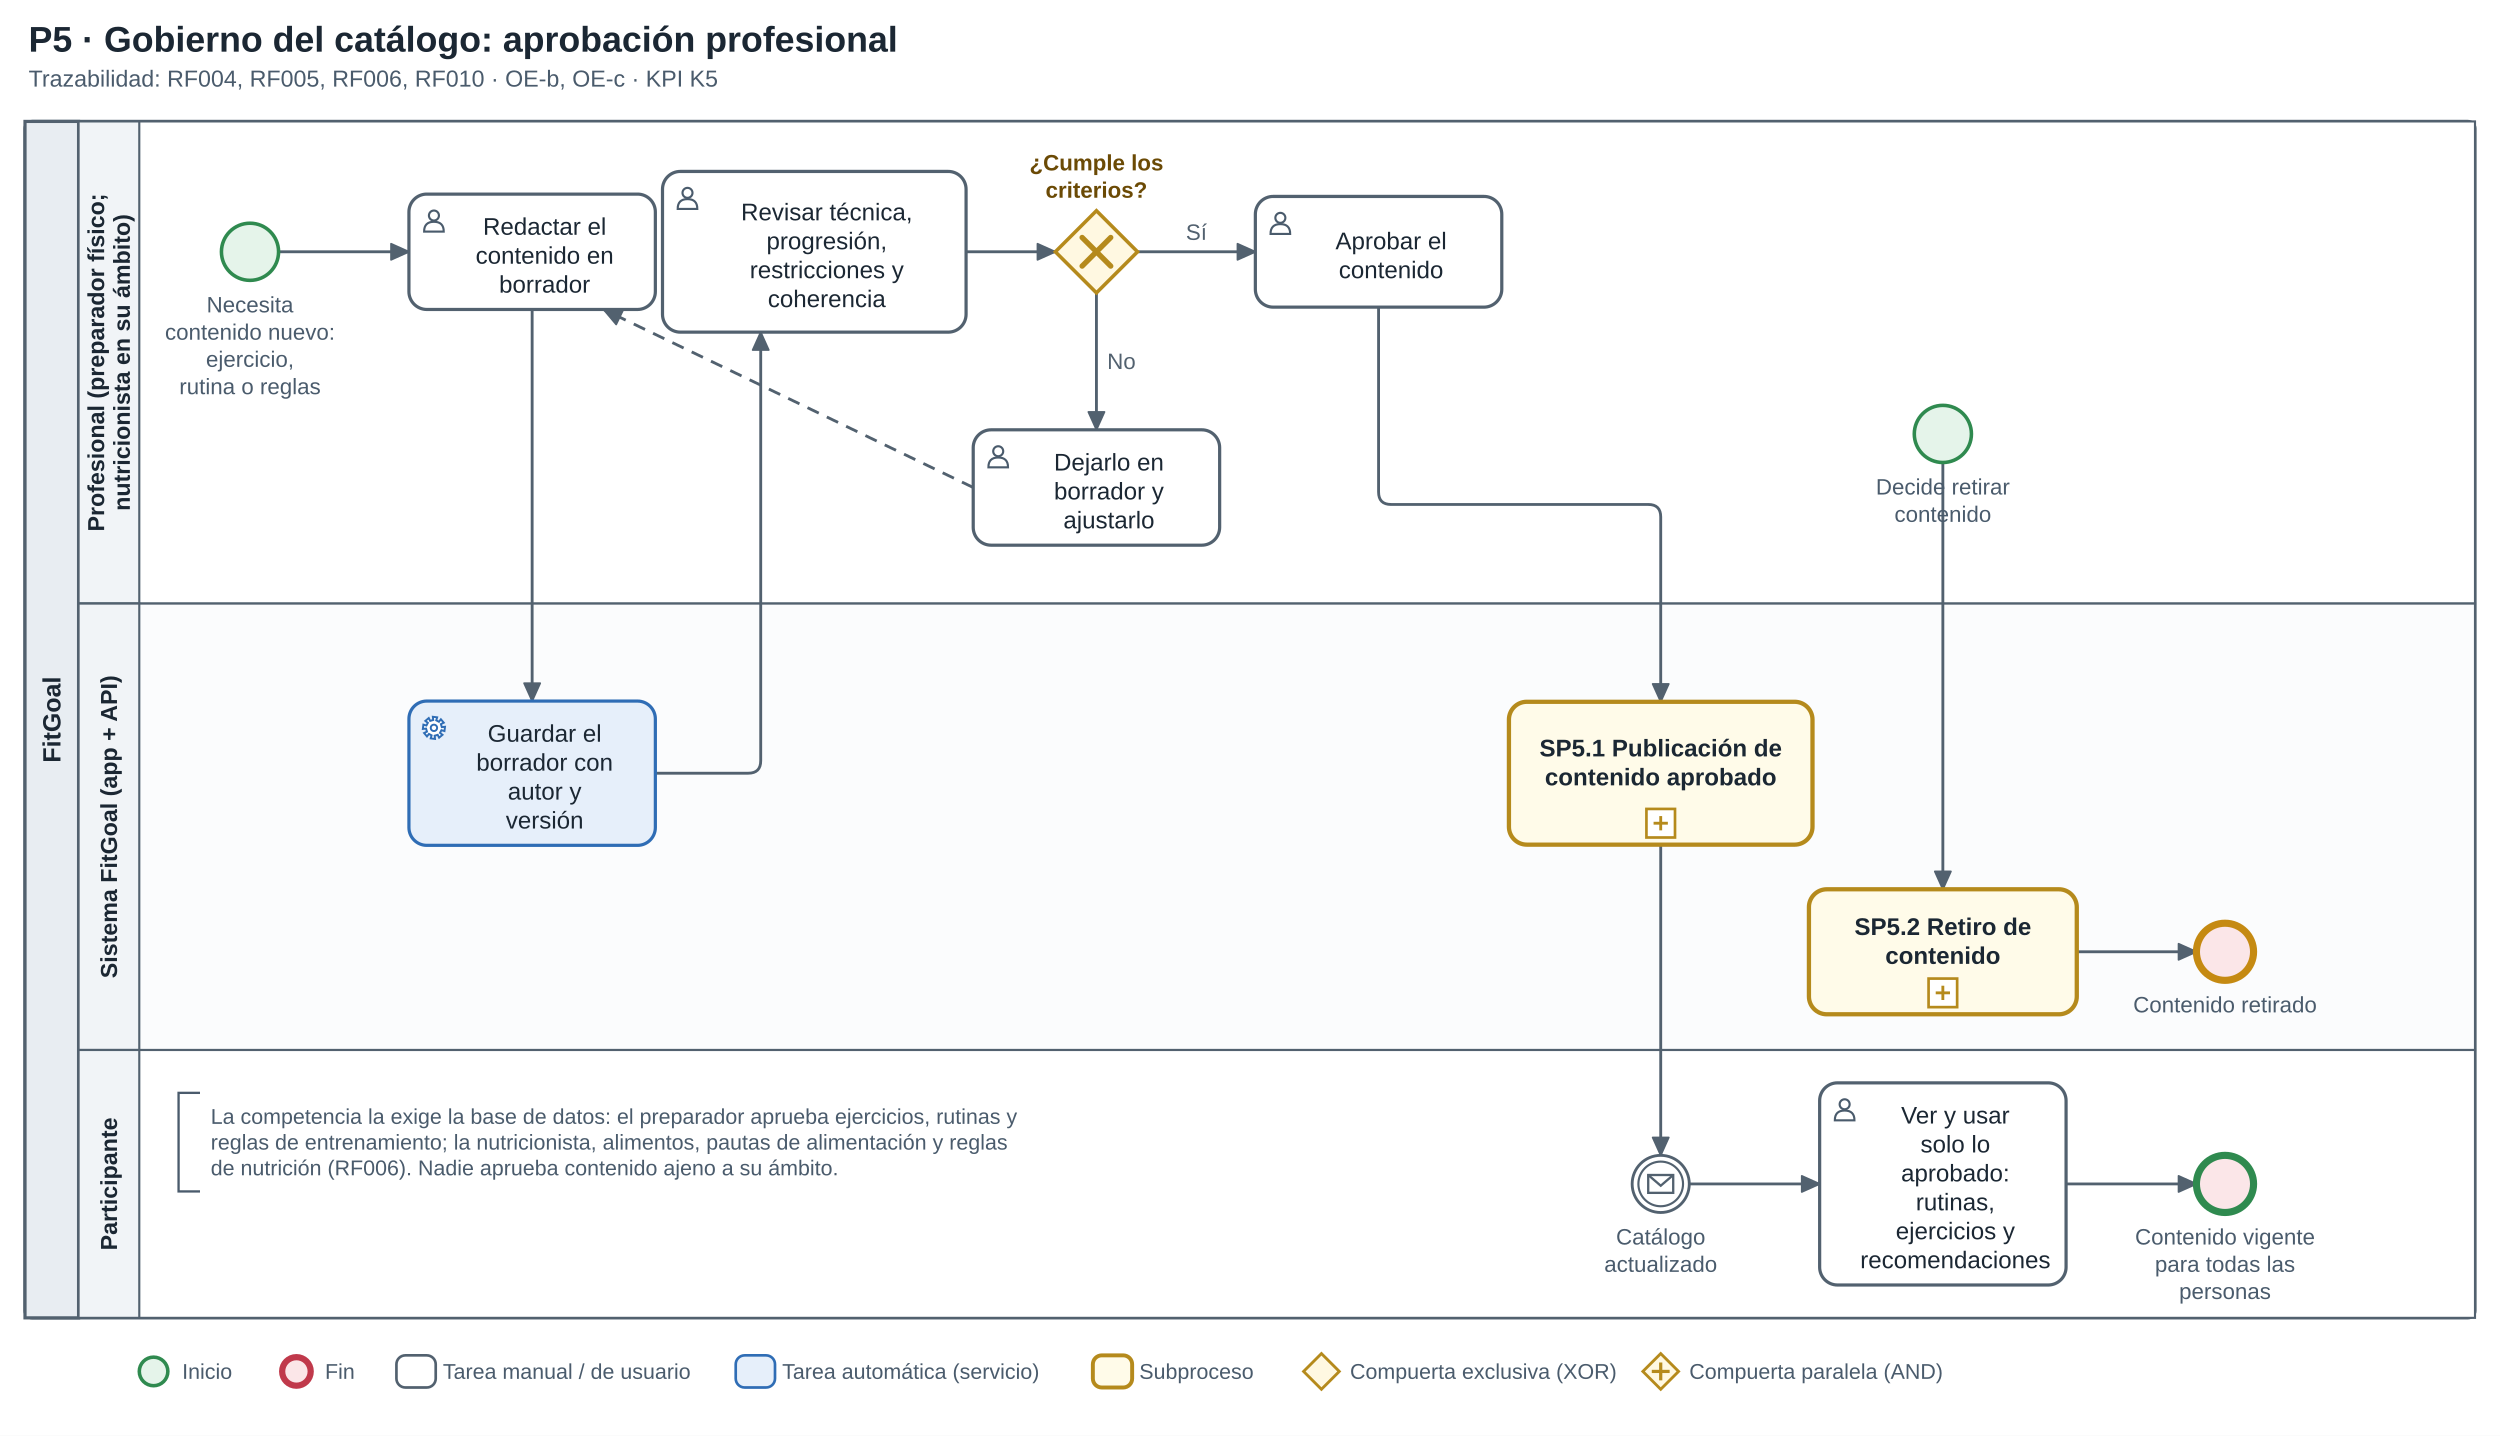
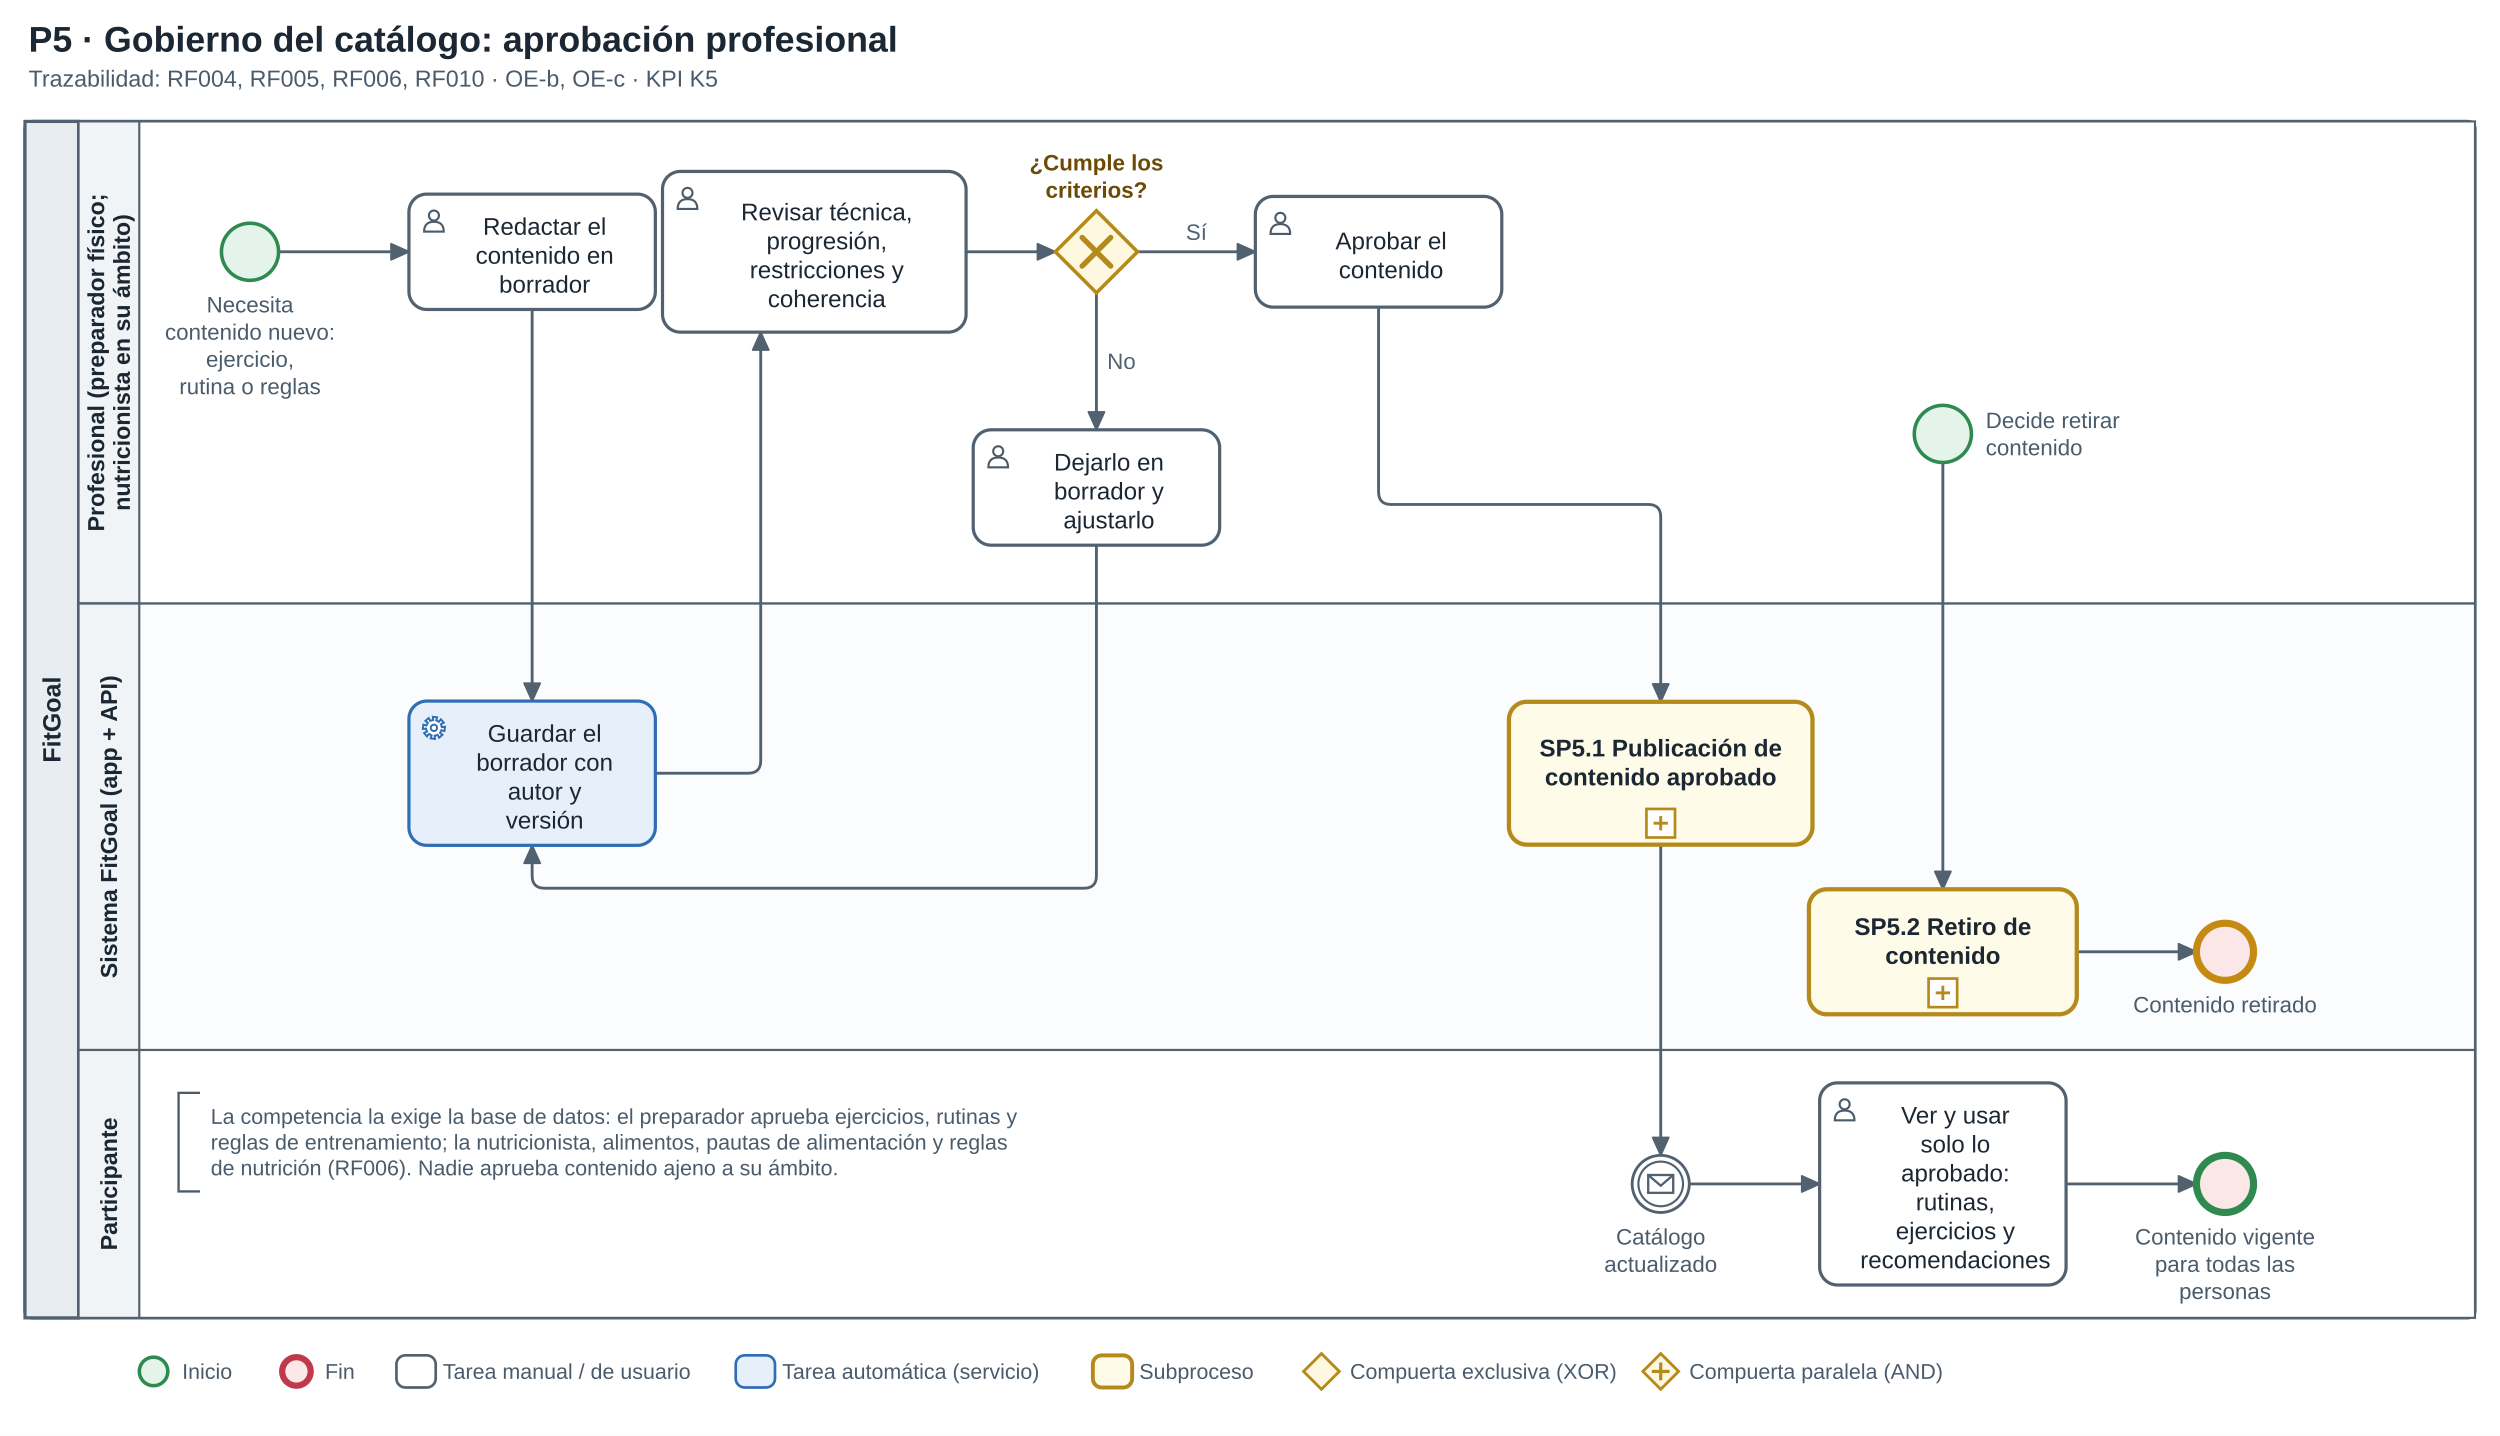
<svg xmlns="http://www.w3.org/2000/svg" width="1400" height="804" viewBox="0 0 1400 804" font-family="'Segoe UI', Arial, Helvetica, sans-serif" role="img">
  <defs>
    <marker id="m-fill-52616f" viewBox="0 0 12 12" refX="11" refY="6" markerWidth="12" markerHeight="12" markerUnits="userSpaceOnUse" orient="auto">
      <path d="M1,1.5 L11,6 L1,10.5 Z" fill="#52616f" stroke="#52616f" stroke-linejoin="round" />
    </marker>
  </defs>
  <rect width="1400" height="804" fill="#ffffff" />
  <rect x="14" y="68" width="1372" height="670" rx="4" ry="4" fill="#fff" stroke="#52616f" stroke-width="1.8" />
  <rect x="14" y="68" width="30" height="670" rx="0" ry="0" fill="#e8edf2" stroke="#52616f" stroke-width="1.8" />
  <g transform="translate(29,403) rotate(-90)">
    <text x="0" y="0.0" text-anchor="middle" dominant-baseline="central" font-size="14" font-weight="700" fill="#1b2733">FitGoal</text>
  </g>
  <rect x="44" y="68" width="1342" height="270" rx="0" ry="0" fill="#ffffff" stroke="#52616f" stroke-width="1.2" />
  <rect x="44" y="68" width="34" height="270" rx="0" ry="0" fill="#f1f4f7" stroke="#52616f" stroke-width="1.2" />
  <g transform="translate(61,203) rotate(-90)">
    <text x="0" y="-7.2" text-anchor="middle" dominant-baseline="central" font-size="13" font-weight="700" fill="#1b2733">Profesional (preparador físico;</text>
    <text x="0" y="7.2" text-anchor="middle" dominant-baseline="central" font-size="13" font-weight="700" fill="#1b2733">nutricionista en su ámbito)</text>
  </g>
  <rect x="44" y="338" width="1342" height="250" rx="0" ry="0" fill="#fbfcfd" stroke="#52616f" stroke-width="1.2" />
  <rect x="44" y="338" width="34" height="250" rx="0" ry="0" fill="#f1f4f7" stroke="#52616f" stroke-width="1.2" />
  <g transform="translate(61,463) rotate(-90)">
    <text x="0" y="0.0" text-anchor="middle" dominant-baseline="central" font-size="13" font-weight="700" fill="#1b2733">Sistema FitGoal (app + API)</text>
  </g>
  <rect x="44" y="588" width="1342" height="150" rx="0" ry="0" fill="#ffffff" stroke="#52616f" stroke-width="1.2" />
  <rect x="44" y="588" width="34" height="150" rx="0" ry="0" fill="#f1f4f7" stroke="#52616f" stroke-width="1.2" />
  <g transform="translate(61,663) rotate(-90)">
    <text x="0" y="0.0" text-anchor="middle" dominant-baseline="central" font-size="13" font-weight="700" fill="#1b2733">Participante</text>
  </g>
  <path d="M156,141 L229,141" fill="none" stroke="#52616f" stroke-width="1.6" stroke-linejoin="round" marker-end="url(#m-fill-52616f)" />
  <path d="M298,173.3 L298,392.6" fill="none" stroke="#52616f" stroke-width="1.6" stroke-linejoin="round" marker-end="url(#m-fill-52616f)" />
  <path d="M367,433 L419.0,433.0 Q426,433 426.0,426.0 L426,186" fill="none" stroke="#52616f" stroke-width="1.6" stroke-linejoin="round" marker-end="url(#m-fill-52616f)" />
  <path d="M541,141 L591,141" fill="none" stroke="#52616f" stroke-width="1.6" stroke-linejoin="round" marker-end="url(#m-fill-52616f)" />
  <path d="M637,141 L703,141" fill="none" stroke="#52616f" stroke-width="1.6" stroke-linejoin="round" marker-end="url(#m-fill-52616f)" />
  <path d="M614,164 L614,240.7" fill="none" stroke="#52616f" stroke-width="1.6" stroke-linejoin="round" marker-end="url(#m-fill-52616f)" />
-   <path d="M545,273 L338,173.3" fill="none" stroke="#52616f" stroke-width="1.6" stroke-linejoin="round" stroke-dasharray="7 5" marker-end="url(#m-fill-52616f)" />
+   <path d="M614,305.3 L614.0,490.4 Q614,497.4 607.0,497.4 L305.0,497.4 Q298,497.4 298.0,490.4 L298,473.4" fill="none" stroke="#52616f" stroke-width="1.6" stroke-linejoin="round" marker-end="url(#m-fill-52616f)" />
  <path d="M772,172 L772.0,275.5 Q772,282.5 779.0,282.5 L923.0,282.5 Q930,282.5 930.0,289.5 L930,393" fill="none" stroke="#52616f" stroke-width="1.6" stroke-linejoin="round" marker-end="url(#m-fill-52616f)" />
  <path d="M930,473 L930,647" fill="none" stroke="#52616f" stroke-width="1.6" stroke-linejoin="round" marker-end="url(#m-fill-52616f)" />
  <path d="M946,663 L1019,663" fill="none" stroke="#52616f" stroke-width="1.6" stroke-linejoin="round" marker-end="url(#m-fill-52616f)" />
  <path d="M1157,663 L1230,663" fill="none" stroke="#52616f" stroke-width="1.6" stroke-linejoin="round" marker-end="url(#m-fill-52616f)" />
-   <path d="M1104,243 L1095.0,243.0 Q1088,243 1088.0,250.0 L1088,498" fill="none" stroke="#52616f" stroke-width="1.6" stroke-linejoin="round" marker-end="url(#m-fill-52616f)" />
+   <path d="M1088,259 L1088,498" fill="none" stroke="#52616f" stroke-width="1.6" stroke-linejoin="round" marker-end="url(#m-fill-52616f)" />
  <path d="M1163,533 L1230,533" fill="none" stroke="#52616f" stroke-width="1.6" stroke-linejoin="round" marker-end="url(#m-fill-52616f)" />
  <ellipse cx="140" cy="141" rx="16" ry="16" fill="#e5f4ea" stroke="#2f8a4f" stroke-width="2" />
  <text x="140" y="170.6" text-anchor="middle" dominant-baseline="central" font-size="12.5" font-weight="400" fill="#4a5b6c">Necesita</text>
  <text x="140" y="185.9" text-anchor="middle" dominant-baseline="central" font-size="12.5" font-weight="400" fill="#4a5b6c">contenido nuevo:</text>
  <text x="140" y="201.1" text-anchor="middle" dominant-baseline="central" font-size="12.5" font-weight="400" fill="#4a5b6c">ejercicio,</text>
  <text x="140" y="216.4" text-anchor="middle" dominant-baseline="central" font-size="12.5" font-weight="400" fill="#4a5b6c">rutina o reglas</text>
  <rect x="229" y="108.7" width="138" height="64.6" rx="10" ry="10" fill="#ffffff" stroke="#52616f" stroke-width="1.8" />
  <text x="305" y="126.8" text-anchor="middle" dominant-baseline="central" font-size="13.5" font-weight="400" fill="#1b2733">Redactar el</text>
  <text x="305" y="143.0" text-anchor="middle" dominant-baseline="central" font-size="13.5" font-weight="400" fill="#1b2733">contenido en</text>
  <text x="305" y="159.2" text-anchor="middle" dominant-baseline="central" font-size="13.5" font-weight="400" fill="#1b2733">borrador</text>
  <g fill="none" stroke="#4a5b6c" stroke-width="1.2">
    <circle cx="243" cy="120.7" r="2.8" />
    <path d="M237.5,129.7 Q237.5,124.2 243,124.2 Q248.5,124.2 248.5,129.7 Z" />
  </g>
  <rect x="229" y="392.6" width="138" height="80.8" rx="10" ry="10" fill="#e6effa" stroke="#2f6db5" stroke-width="1.8" />
  <text x="305" y="410.7" text-anchor="middle" dominant-baseline="central" font-size="13.5" font-weight="400" fill="#1b2733">Guardar el</text>
  <text x="305" y="426.9" text-anchor="middle" dominant-baseline="central" font-size="13.5" font-weight="400" fill="#1b2733">borrador con</text>
  <text x="305" y="443.1" text-anchor="middle" dominant-baseline="central" font-size="13.5" font-weight="400" fill="#1b2733">autor y</text>
  <text x="305" y="459.3" text-anchor="middle" dominant-baseline="central" font-size="13.5" font-weight="400" fill="#1b2733">versión</text>
  <path d="M249.2,407.0 L248.9,409.4 L247.2,408.9 L246.4,410.4 L247.8,411.5 L245.9,413.1 L245.1,411.5 L243.4,412.0 L243.6,413.8 L241.2,413.5 L241.7,411.8 L240.2,411.0 L239.1,412.4 L237.5,410.5 L239.1,409.7 L238.6,408.0 L236.8,408.2 L237.1,405.8 L238.8,406.3 L239.6,404.8 L238.2,403.7 L240.1,402.1 L240.9,403.7 L242.6,403.2 L242.4,401.4 L244.8,401.7 L244.3,403.4 L245.8,404.2 L246.9,402.8 L248.5,404.7 L246.9,405.5 L247.4,407.2 Z" fill="#fff" stroke="#2f6db5" stroke-width="1.1" />
  <circle cx="243" cy="407.6" r="1.8" fill="none" stroke="#2f6db5" stroke-width="1.1" />
  <rect x="371" y="96" width="170" height="90" rx="10" ry="10" fill="#ffffff" stroke="#52616f" stroke-width="1.8" />
  <text x="463" y="118.7" text-anchor="middle" dominant-baseline="central" font-size="13.5" font-weight="400" fill="#1b2733">Revisar técnica,</text>
  <text x="463" y="134.9" text-anchor="middle" dominant-baseline="central" font-size="13.5" font-weight="400" fill="#1b2733">progresión,</text>
  <text x="463" y="151.1" text-anchor="middle" dominant-baseline="central" font-size="13.5" font-weight="400" fill="#1b2733">restricciones y</text>
  <text x="463" y="167.3" text-anchor="middle" dominant-baseline="central" font-size="13.5" font-weight="400" fill="#1b2733">coherencia</text>
  <g fill="none" stroke="#4a5b6c" stroke-width="1.2">
    <circle cx="385" cy="108" r="2.8" />
    <path d="M379.5,117 Q379.5,111.5 385,111.5 Q390.5,111.5 390.5,117 Z" />
  </g>
  <path d="M614,118 L637,141 L614,164 L591,141 Z" fill="#fff8e1" stroke="#b58a1c" stroke-width="2" />
  <path d="M606,133 L622,149 M622,133 L606,149" stroke="#b58a1c" stroke-width="3" stroke-linecap="round" />
  <text x="614" y="91.1" text-anchor="middle" dominant-baseline="central" font-size="12.5" font-weight="600" fill="#6b4a05">¿Cumple los</text>
  <text x="614" y="106.4" text-anchor="middle" dominant-baseline="central" font-size="12.5" font-weight="600" fill="#6b4a05">criterios?</text>
  <rect x="545" y="240.7" width="138" height="64.6" rx="10" ry="10" fill="#ffffff" stroke="#52616f" stroke-width="1.8" />
  <text x="621" y="258.8" text-anchor="middle" dominant-baseline="central" font-size="13.5" font-weight="400" fill="#1b2733">Dejarlo en</text>
  <text x="621" y="275.0" text-anchor="middle" dominant-baseline="central" font-size="13.5" font-weight="400" fill="#1b2733">borrador y</text>
  <text x="621" y="291.2" text-anchor="middle" dominant-baseline="central" font-size="13.5" font-weight="400" fill="#1b2733">ajustarlo</text>
  <g fill="none" stroke="#4a5b6c" stroke-width="1.2">
    <circle cx="559" cy="252.7" r="2.8" />
    <path d="M553.5,261.7 Q553.5,256.2 559,256.2 Q564.5,256.2 564.5,261.7 Z" />
  </g>
  <rect x="703" y="110" width="138" height="62" rx="10" ry="10" fill="#ffffff" stroke="#52616f" stroke-width="1.8" />
  <text x="779" y="134.9" text-anchor="middle" dominant-baseline="central" font-size="13.5" font-weight="400" fill="#1b2733">Aprobar el</text>
  <text x="779" y="151.1" text-anchor="middle" dominant-baseline="central" font-size="13.5" font-weight="400" fill="#1b2733">contenido</text>
  <g fill="none" stroke="#4a5b6c" stroke-width="1.2">
    <circle cx="717" cy="122" r="2.8" />
    <path d="M711.5,131 Q711.5,125.5 717,125.5 Q722.5,125.5 722.5,131 Z" />
  </g>
  <rect x="845" y="393" width="170" height="80" rx="10" ry="10" fill="#fffbe9" stroke="#b58a1c" stroke-width="2.4" />
  <text x="930" y="418.9" text-anchor="middle" dominant-baseline="central" font-size="13.5" font-weight="600" fill="#1b2733">SP5.1 Publicación de</text>
  <text x="930" y="435.1" text-anchor="middle" dominant-baseline="central" font-size="13.5" font-weight="600" fill="#1b2733">contenido aprobado</text>
  <rect x="922" y="453" width="16" height="16" fill="#fff" stroke="#b58a1c" stroke-width="1.5" />
  <path d="M926,461 h8 M930,457 v8" stroke="#b58a1c" stroke-width="1.6" />
  <ellipse cx="930" cy="663" rx="16" ry="16" fill="#fff" stroke="#52616f" stroke-width="1.6" />
  <ellipse cx="930" cy="663" rx="12.5" ry="12.5" fill="none" stroke="#52616f" stroke-width="1.2" />
  <rect x="923" y="658" width="14" height="10" fill="none" stroke="#52616f" stroke-width="1.3" />
  <path d="M923,658 L930,664 L937,658" fill="none" stroke="#52616f" stroke-width="1.3" />
  <text x="930" y="692.6" text-anchor="middle" dominant-baseline="central" font-size="12.5" font-weight="400" fill="#4a5b6c">Catálogo</text>
  <text x="930" y="707.9" text-anchor="middle" dominant-baseline="central" font-size="12.5" font-weight="400" fill="#4a5b6c">actualizado</text>
  <rect x="1019" y="606.4" width="138" height="113.2" rx="10" ry="10" fill="#ffffff" stroke="#52616f" stroke-width="1.8" />
  <text x="1095" y="624.5" text-anchor="middle" dominant-baseline="central" font-size="13.5" font-weight="400" fill="#1b2733">Ver y usar</text>
  <text x="1095" y="640.7" text-anchor="middle" dominant-baseline="central" font-size="13.5" font-weight="400" fill="#1b2733">solo lo</text>
  <text x="1095" y="656.9" text-anchor="middle" dominant-baseline="central" font-size="13.5" font-weight="400" fill="#1b2733">aprobado:</text>
  <text x="1095" y="673.1" text-anchor="middle" dominant-baseline="central" font-size="13.5" font-weight="400" fill="#1b2733">rutinas,</text>
  <text x="1095" y="689.3" text-anchor="middle" dominant-baseline="central" font-size="13.5" font-weight="400" fill="#1b2733">ejercicios y</text>
  <text x="1095" y="705.5" text-anchor="middle" dominant-baseline="central" font-size="13.5" font-weight="400" fill="#1b2733">recomendaciones</text>
  <g fill="none" stroke="#4a5b6c" stroke-width="1.2">
    <circle cx="1033" cy="618.4" r="2.8" />
    <path d="M1027.5,627.4 Q1027.5,621.9 1033,621.9 Q1038.5,621.9 1038.5,627.4 Z" />
  </g>
  <ellipse cx="1246" cy="663" rx="16" ry="16" fill="#fbe6e8" stroke="#2f8a4f" stroke-width="4" />
  <text x="1246" y="692.6" text-anchor="middle" dominant-baseline="central" font-size="12.5" font-weight="400" fill="#4a5b6c">Contenido vigente</text>
  <text x="1246" y="707.9" text-anchor="middle" dominant-baseline="central" font-size="12.5" font-weight="400" fill="#4a5b6c">para todas las</text>
  <text x="1246" y="723.1" text-anchor="middle" dominant-baseline="central" font-size="12.5" font-weight="400" fill="#4a5b6c">personas</text>
  <ellipse cx="1088" cy="243" rx="16" ry="16" fill="#e5f4ea" stroke="#2f8a4f" stroke-width="2" />
-   <text x="1088" y="272.6" text-anchor="middle" dominant-baseline="central" font-size="12.5" font-weight="400" fill="#4a5b6c">Decide retirar</text>
-   <text x="1088" y="287.9" text-anchor="middle" dominant-baseline="central" font-size="12.5" font-weight="400" fill="#4a5b6c">contenido</text>
+   <text x="1112" y="235.4" text-anchor="start" dominant-baseline="central" font-size="12.5" font-weight="400" fill="#4a5b6c">Decide retirar</text>
+   <text x="1112" y="250.6" text-anchor="start" dominant-baseline="central" font-size="12.5" font-weight="400" fill="#4a5b6c">contenido</text>
  <rect x="1013" y="498" width="150" height="70" rx="10" ry="10" fill="#fffbe9" stroke="#b58a1c" stroke-width="2.4" />
  <text x="1088" y="518.9" text-anchor="middle" dominant-baseline="central" font-size="13.5" font-weight="600" fill="#1b2733">SP5.2 Retiro de</text>
  <text x="1088" y="535.1" text-anchor="middle" dominant-baseline="central" font-size="13.5" font-weight="600" fill="#1b2733">contenido</text>
  <rect x="1080" y="548" width="16" height="16" fill="#fff" stroke="#b58a1c" stroke-width="1.5" />
  <path d="M1084,556 h8 M1088,552 v8" stroke="#b58a1c" stroke-width="1.6" />
  <ellipse cx="1246" cy="533" rx="16" ry="16" fill="#fbe6e8" stroke="#c58a12" stroke-width="4" />
  <text x="1246" y="562.6" text-anchor="middle" dominant-baseline="central" font-size="12.5" font-weight="400" fill="#4a5b6c">Contenido retirado</text>
  <path d="M112,612 H100 V667.2 H112" fill="none" stroke="#4a5b6c" stroke-width="1.3" />
  <text x="118" y="625.2" text-anchor="start" dominant-baseline="central" font-size="12" font-weight="400" fill="#4a5b6c">La competencia la exige la base de datos: el preparador aprueba ejercicios, rutinas y</text>
  <text x="118" y="639.6" text-anchor="start" dominant-baseline="central" font-size="12" font-weight="400" fill="#4a5b6c">reglas de entrenamiento; la nutricionista, alimentos, pautas de alimentación y reglas</text>
  <text x="118" y="654.0" text-anchor="start" dominant-baseline="central" font-size="12" font-weight="400" fill="#4a5b6c">de nutrición (RF006). Nadie aprueba contenido ajeno a su ámbito.</text>
  <ellipse cx="86" cy="768" rx="8" ry="8" fill="#e5f4ea" stroke="#2f8a4f" stroke-width="2" />
  <text x="102" y="768.0" text-anchor="start" dominant-baseline="central" font-size="12" font-weight="400" fill="#4a5b6c">Inicio</text>
  <ellipse cx="166" cy="768" rx="8" ry="8" fill="#fbe6e8" stroke="#c0394b" stroke-width="3.5" />
  <text x="182" y="768.0" text-anchor="start" dominant-baseline="central" font-size="12" font-weight="400" fill="#4a5b6c">Fin</text>
  <rect x="222" y="759" width="22" height="18" rx="5" ry="5" fill="#fff" stroke="#52616f" stroke-width="1.5" />
  <text x="248" y="768.0" text-anchor="start" dominant-baseline="central" font-size="12" font-weight="400" fill="#4a5b6c">Tarea manual / de usuario</text>
  <rect x="412" y="759" width="22" height="18" rx="5" ry="5" fill="#e6effa" stroke="#2f6db5" stroke-width="1.5" />
  <text x="438" y="768.0" text-anchor="start" dominant-baseline="central" font-size="12" font-weight="400" fill="#4a5b6c">Tarea automática (servicio)</text>
  <rect x="612" y="759" width="22" height="18" rx="5" ry="5" fill="#fffbe9" stroke="#b58a1c" stroke-width="2.2" />
  <text x="638" y="768.0" text-anchor="start" dominant-baseline="central" font-size="12" font-weight="400" fill="#4a5b6c">Subproceso</text>
  <path d="M740,758 L750,768 L740,778 L730,768 Z" fill="#fff8e1" stroke="#b58a1c" stroke-width="1.6" />
  <text x="756" y="768.0" text-anchor="start" dominant-baseline="central" font-size="12" font-weight="400" fill="#4a5b6c">Compuerta exclusiva (XOR)</text>
  <path d="M930,758 L940,768 L930,778 L920,768 Z" fill="#fff8e1" stroke="#b58a1c" stroke-width="1.6" />
  <path d="M925,768 h10 M930,763 v10" stroke="#b58a1c" stroke-width="1.8" />
  <text x="946" y="768.0" text-anchor="start" dominant-baseline="central" font-size="12" font-weight="400" fill="#4a5b6c">Compuerta paralela (AND)</text>
  <text x="16" y="22.0" text-anchor="start" dominant-baseline="central" font-size="20" font-weight="700" fill="#1b2733">P5 · Gobierno del catálogo: aprobación profesional</text>
  <text x="16" y="44.0" text-anchor="start" dominant-baseline="central" font-size="13" font-weight="400" fill="#4a5b6c">Trazabilidad: RF004, RF005, RF006, RF010 · OE-b, OE-c · KPI K5</text>
  <text x="670" y="130.0" text-anchor="middle" dominant-baseline="central" font-size="12.5" font-weight="400" fill="#52616f" style="paint-order:stroke;stroke:#fff;stroke-width:5px;stroke-linejoin:round">Sí</text>
  <text x="628" y="202.3" text-anchor="middle" dominant-baseline="central" font-size="12.5" font-weight="400" fill="#52616f" style="paint-order:stroke;stroke:#fff;stroke-width:5px;stroke-linejoin:round">No</text>
</svg>
